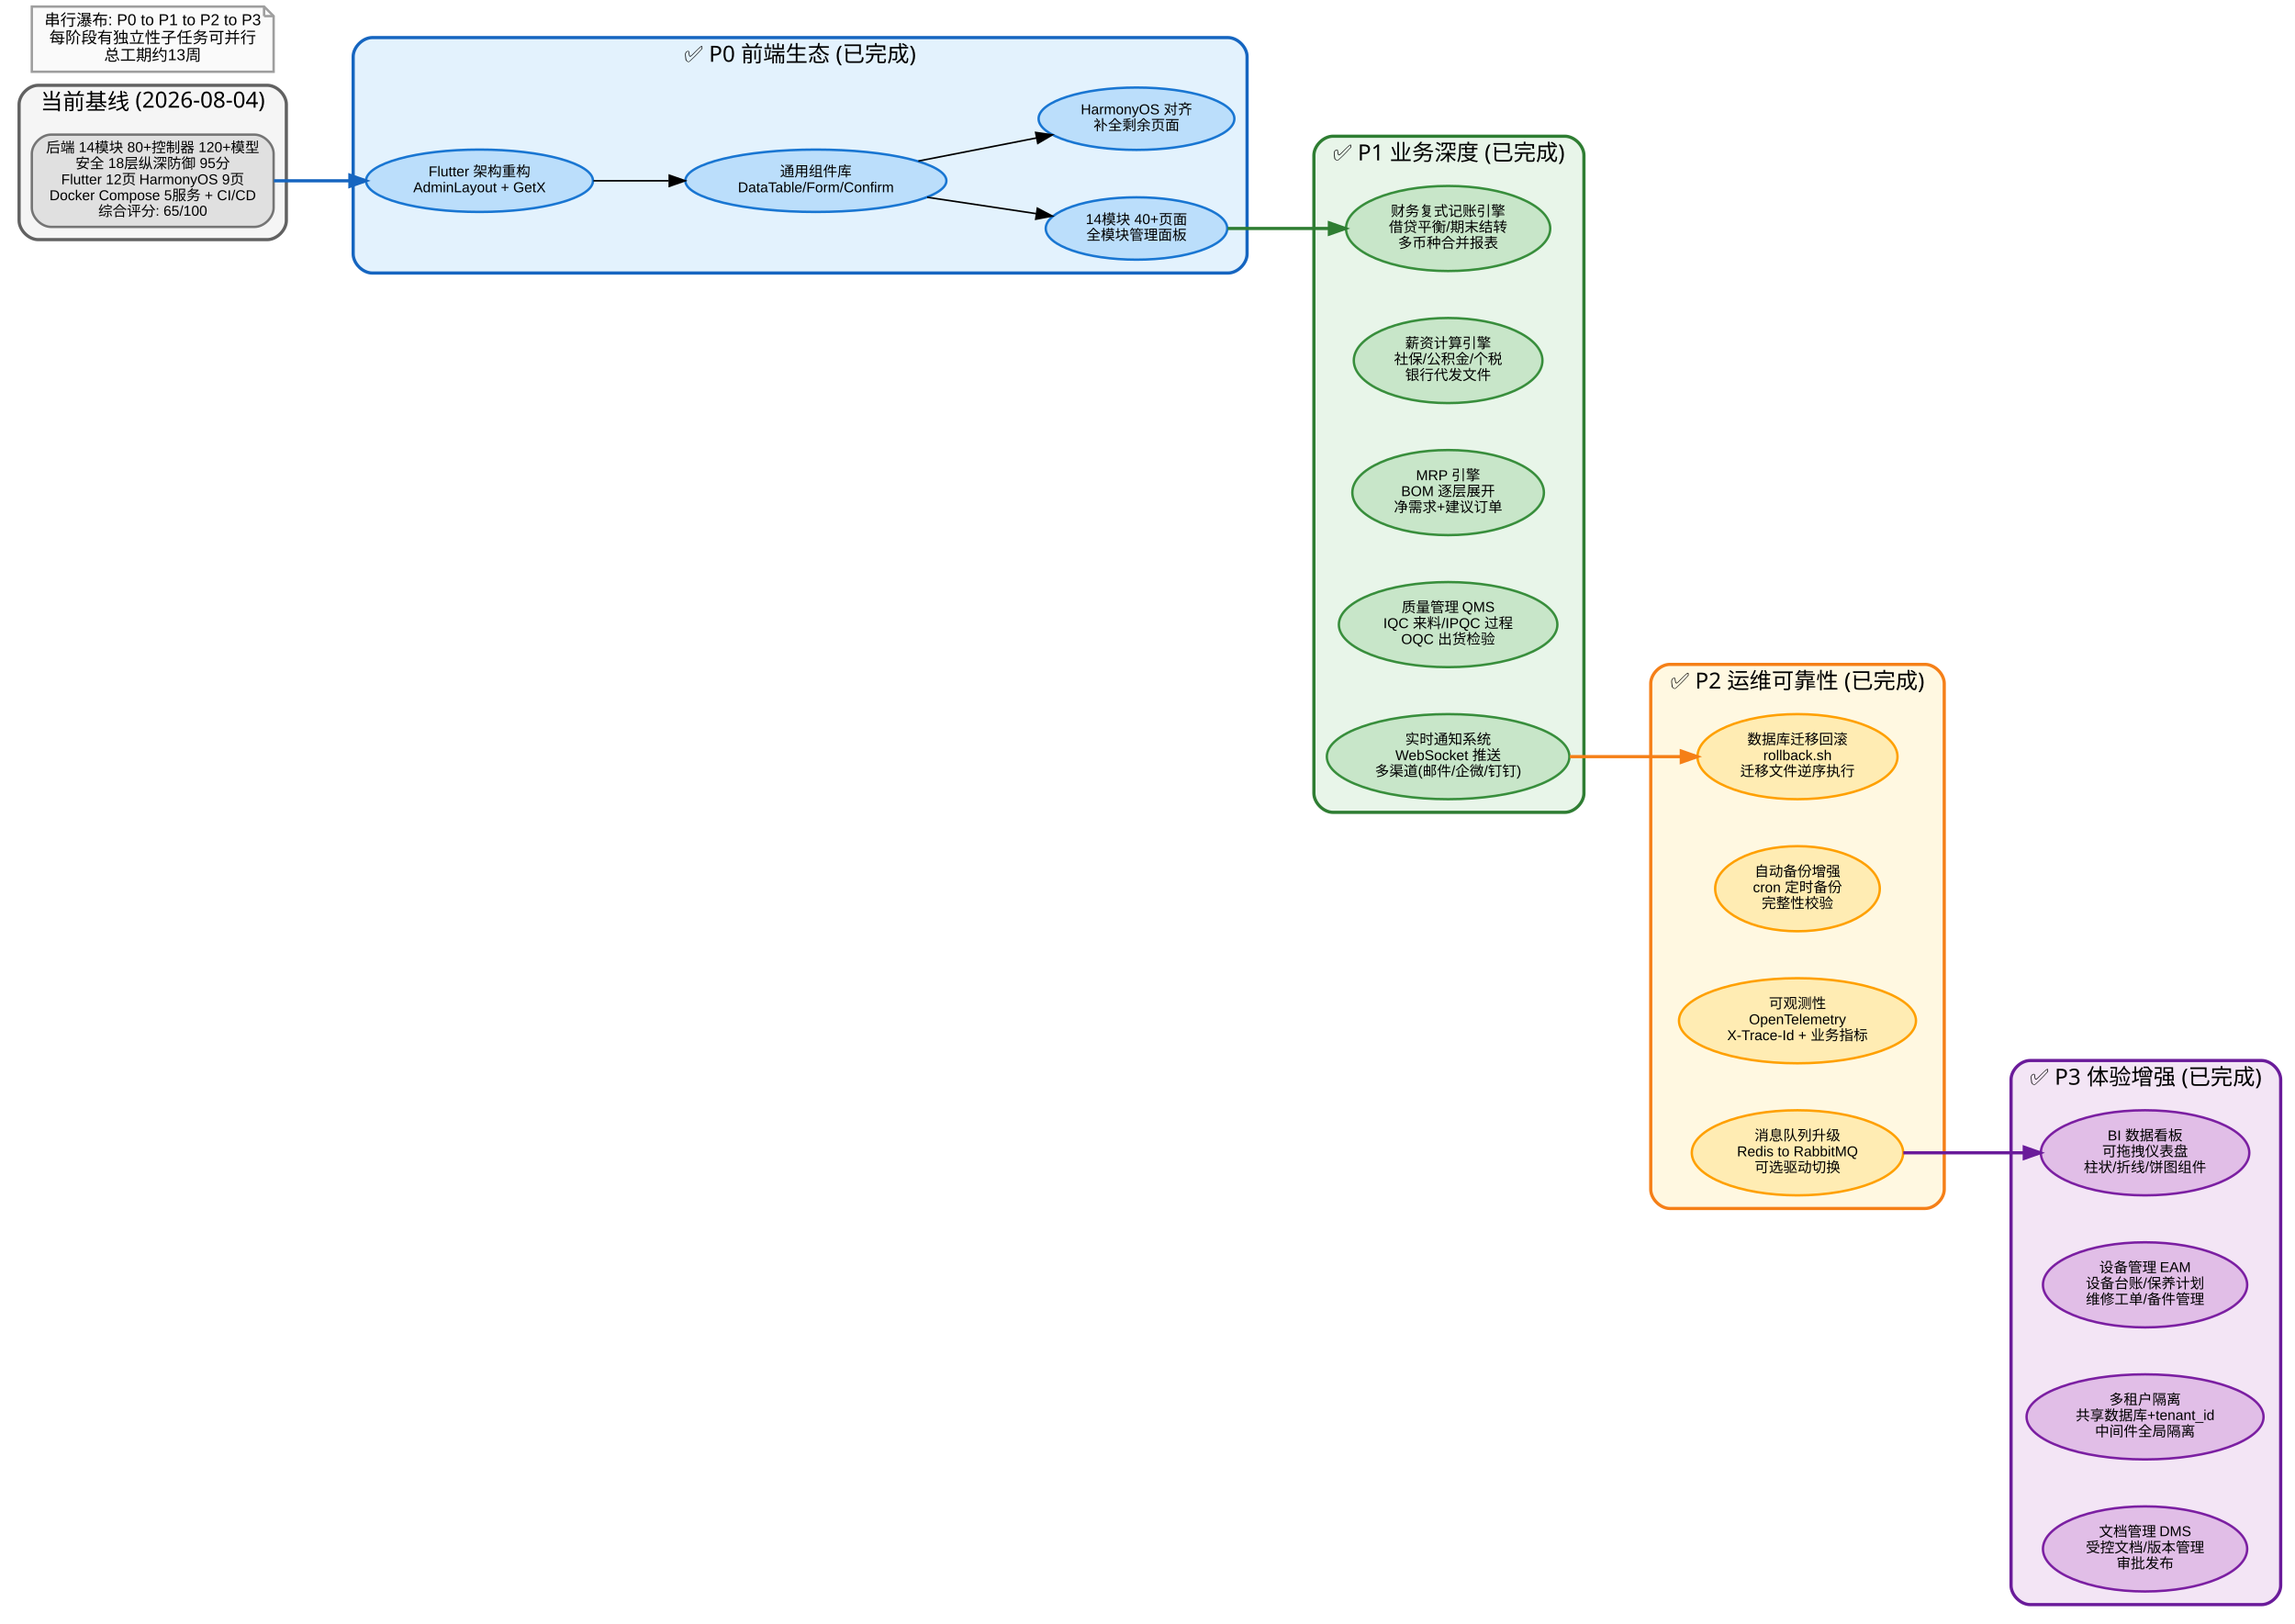
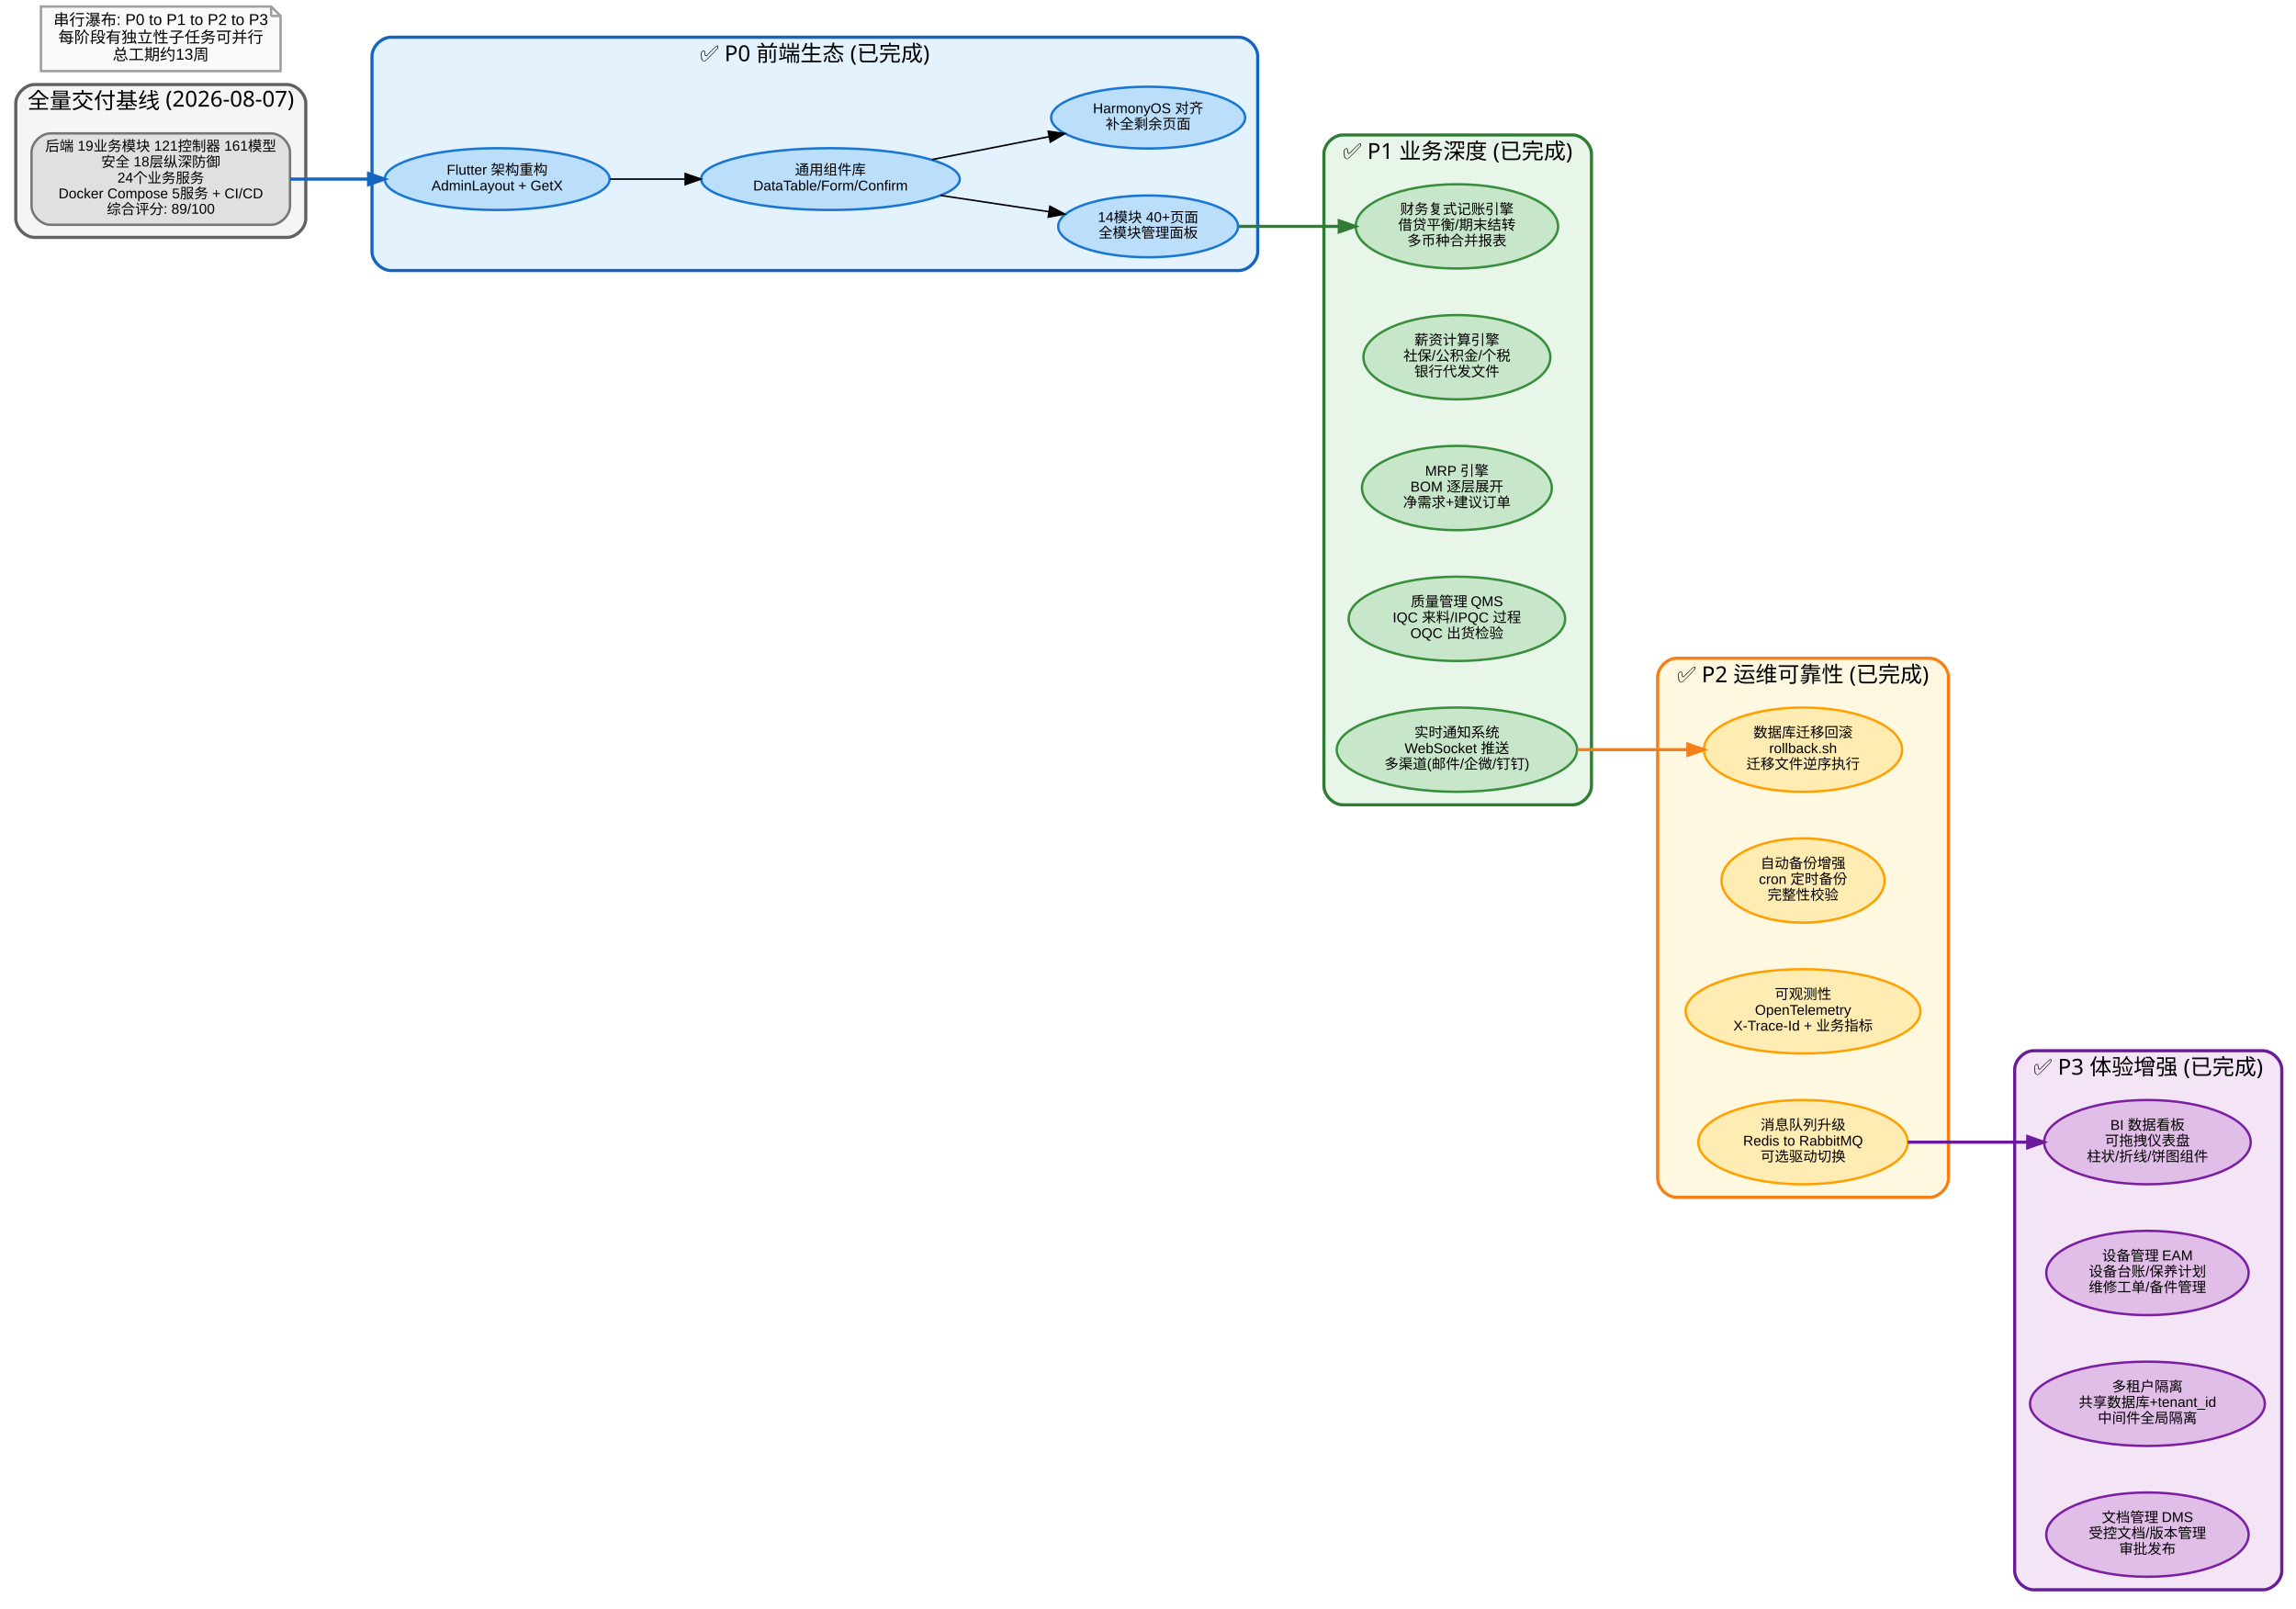
- <svg xmlns="http://www.w3.org/2000/svg" width="1443pt" height="1021pt" viewBox="0.00 0.00 1442.64 1020.50">
+ <svg xmlns="http://www.w3.org/2000/svg" width="1457pt" height="1021pt" viewBox="0.00 0.00 1456.64 1020.50">
  <g id="graph0" class="graph" transform="scale(1 1) rotate(0) translate(4 1016.5)">
    <g id="clust1" class="cluster">
-       <path fill="#e3f2fd" stroke="#1565c0" stroke-width="2" d="M230,-845C230,-845 767.92,-845 767.92,-845 773.92,-845 779.92,-851 779.92,-857 779.92,-857 779.92,-981 779.92,-981 779.92,-987 773.92,-993 767.92,-993 767.92,-993 230,-993 230,-993 224,-993 218,-987 218,-981 218,-981 218,-857 218,-857 218,-851 224,-845 230,-845" />
-       <text text-anchor="middle" x="498.96" y="-977.8" font-family="Arial Bold" font-size="14.00">✅ P0 前端生态 (已完成)</text>
+       <path fill="#e3f2fd" stroke="#1565c0" stroke-width="2" d="M244,-845C244,-845 781.92,-845 781.92,-845 787.92,-845 793.92,-851 793.92,-857 793.92,-857 793.92,-981 793.92,-981 793.92,-987 787.92,-993 781.92,-993 781.92,-993 244,-993 244,-993 238,-993 232,-987 232,-981 232,-981 232,-857 232,-857 232,-851 238,-845 244,-845" />
+       <text text-anchor="middle" x="512.96" y="-977.8" font-family="Arial Bold" font-size="14.00">✅ P0 前端生态 (已完成)</text>
    </g>
    <g id="clust2" class="cluster">
-       <path fill="#e8f5e9" stroke="#2e7d32" stroke-width="2" d="M833.92,-506C833.92,-506 979.66,-506 979.66,-506 985.66,-506 991.66,-512 991.66,-518 991.66,-518 991.66,-919 991.66,-919 991.66,-925 985.66,-931 979.66,-931 979.66,-931 833.92,-931 833.92,-931 827.92,-931 821.92,-925 821.92,-919 821.92,-919 821.92,-518 821.92,-518 821.92,-512 827.92,-506 833.92,-506" />
-       <text text-anchor="middle" x="906.79" y="-915.8" font-family="Arial Bold" font-size="14.00">✅ P1 业务深度 (已完成)</text>
+       <path fill="#e8f5e9" stroke="#2e7d32" stroke-width="2" d="M847.92,-506C847.92,-506 993.66,-506 993.66,-506 999.66,-506 1005.66,-512 1005.66,-518 1005.66,-518 1005.66,-919 1005.66,-919 1005.66,-925 999.66,-931 993.66,-931 993.66,-931 847.92,-931 847.92,-931 841.92,-931 835.92,-925 835.92,-919 835.92,-919 835.92,-518 835.92,-518 835.92,-512 841.92,-506 847.92,-506" />
+       <text text-anchor="middle" x="920.79" y="-915.8" font-family="Arial Bold" font-size="14.00">✅ P1 业务深度 (已完成)</text>
    </g>
    <g id="clust3" class="cluster">
-       <path fill="#fff8e1" stroke="#f57f17" stroke-width="2" d="M1045.66,-257C1045.66,-257 1206.15,-257 1206.15,-257 1212.15,-257 1218.15,-263 1218.15,-269 1218.15,-269 1218.15,-587 1218.15,-587 1218.15,-593 1212.15,-599 1206.15,-599 1206.15,-599 1045.66,-599 1045.66,-599 1039.66,-599 1033.66,-593 1033.66,-587 1033.66,-587 1033.66,-269 1033.66,-269 1033.66,-263 1039.66,-257 1045.66,-257" />
-       <text text-anchor="middle" x="1125.9" y="-583.8" font-family="Arial Bold" font-size="14.00">✅ P2 运维可靠性 (已完成)</text>
+       <path fill="#fff8e1" stroke="#f57f17" stroke-width="2" d="M1059.66,-257C1059.66,-257 1220.15,-257 1220.15,-257 1226.15,-257 1232.15,-263 1232.15,-269 1232.15,-269 1232.15,-587 1232.15,-587 1232.15,-593 1226.15,-599 1220.15,-599 1220.15,-599 1059.66,-599 1059.66,-599 1053.66,-599 1047.66,-593 1047.66,-587 1047.66,-587 1047.66,-269 1047.66,-269 1047.66,-263 1053.66,-257 1059.66,-257" />
+       <text text-anchor="middle" x="1139.9" y="-583.8" font-family="Arial Bold" font-size="14.00">✅ P2 运维可靠性 (已完成)</text>
    </g>
    <g id="clust4" class="cluster">
-       <path fill="#f3e5f5" stroke="#6a1b9a" stroke-width="2" d="M1272.15,-8C1272.15,-8 1417.64,-8 1417.64,-8 1423.64,-8 1429.64,-14 1429.64,-20 1429.64,-20 1429.64,-338 1429.64,-338 1429.64,-344 1423.64,-350 1417.64,-350 1417.64,-350 1272.15,-350 1272.15,-350 1266.15,-350 1260.15,-344 1260.15,-338 1260.15,-338 1260.15,-20 1260.15,-20 1260.15,-14 1266.15,-8 1272.15,-8" />
-       <text text-anchor="middle" x="1344.89" y="-334.8" font-family="Arial Bold" font-size="14.00">✅ P3 体验增强 (已完成)</text>
+       <path fill="#f3e5f5" stroke="#6a1b9a" stroke-width="2" d="M1286.15,-8C1286.15,-8 1431.64,-8 1431.64,-8 1437.64,-8 1443.64,-14 1443.64,-20 1443.64,-20 1443.64,-338 1443.64,-338 1443.64,-344 1437.64,-350 1431.64,-350 1431.64,-350 1286.15,-350 1286.15,-350 1280.15,-350 1274.15,-344 1274.15,-338 1274.15,-338 1274.15,-20 1274.15,-20 1274.15,-14 1280.15,-8 1286.15,-8" />
+       <text text-anchor="middle" x="1358.89" y="-334.8" font-family="Arial Bold" font-size="14.00">✅ P3 体验增强 (已完成)</text>
    </g>
    <g id="clust5" class="cluster">
-       <path fill="#f5f5f5" stroke="#616161" stroke-width="2" d="M20,-866C20,-866 164,-866 164,-866 170,-866 176,-872 176,-878 176,-878 176,-951 176,-951 176,-957 170,-963 164,-963 164,-963 20,-963 20,-963 14,-963 8,-957 8,-951 8,-951 8,-878 8,-878 8,-872 14,-866 20,-866" />
-       <text text-anchor="middle" x="92" y="-947.8" font-family="Arial Bold" font-size="14.00">当前基线 (2026-08-04)</text>
+       <path fill="#f5f5f5" stroke="#616161" stroke-width="2" d="M18,-866C18,-866 178,-866 178,-866 184,-866 190,-872 190,-878 190,-878 190,-951 190,-951 190,-957 184,-963 178,-963 178,-963 18,-963 18,-963 12,-963 6,-957 6,-951 6,-951 6,-878 6,-878 6,-872 12,-866 18,-866" />
+       <text text-anchor="middle" x="98" y="-947.8" font-family="Arial Bold" font-size="14.00">全量交付基线 (2026-08-07)</text>
    </g>
    <g id="node1" class="node">
-       <ellipse fill="#bbdefb" stroke="#1976d2" stroke-width="1.5" cx="297.42" cy="-903" rx="71.34" ry="19.6" />
-       <text text-anchor="middle" x="297.42" y="-905.8" font-family="Arial" font-size="9.00">Flutter 架构重构</text>
-       <text text-anchor="middle" x="297.42" y="-895.8" font-family="Arial" font-size="9.00">AdminLayout + GetX</text>
+       <ellipse fill="#bbdefb" stroke="#1976d2" stroke-width="1.5" cx="311.42" cy="-903" rx="71.34" ry="19.6" />
+       <text text-anchor="middle" x="311.42" y="-905.8" font-family="Arial" font-size="9.00">Flutter 架构重构</text>
+       <text text-anchor="middle" x="311.42" y="-895.8" font-family="Arial" font-size="9.00">AdminLayout + GetX</text>
    </g>
    <g id="node2" class="node">
-       <ellipse fill="#bbdefb" stroke="#1976d2" stroke-width="1.5" cx="508.86" cy="-903" rx="82.05" ry="19.6" />
-       <text text-anchor="middle" x="508.86" y="-905.8" font-family="Arial" font-size="9.00">通用组件库</text>
-       <text text-anchor="middle" x="508.86" y="-895.8" font-family="Arial" font-size="9.00">DataTable/Form/Confirm</text>
+       <ellipse fill="#bbdefb" stroke="#1976d2" stroke-width="1.5" cx="522.86" cy="-903" rx="82.05" ry="19.6" />
+       <text text-anchor="middle" x="522.86" y="-905.8" font-family="Arial" font-size="9.00">通用组件库</text>
+       <text text-anchor="middle" x="522.86" y="-895.8" font-family="Arial" font-size="9.00">DataTable/Form/Confirm</text>
    </g>
    <g id="edge1" class="edge">
-       <path fill="none" stroke="black" d="M369.03,-903C384.23,-903 400.5,-903 416.36,-903" />
-       <polygon fill="black" stroke="black" points="416.71,-906.5 426.71,-903 416.71,-899.5 416.71,-906.5" />
+       <path fill="none" stroke="black" d="M383.03,-903C398.23,-903 414.5,-903 430.36,-903" />
+       <polygon fill="black" stroke="black" points="430.71,-906.5 440.71,-903 430.71,-899.5 430.71,-906.5" />
    </g>
    <g id="node3" class="node">
-       <ellipse fill="#bbdefb" stroke="#1976d2" stroke-width="1.5" cx="710.4" cy="-873" rx="57.05" ry="19.6" />
-       <text text-anchor="middle" x="710.4" y="-875.8" font-family="Arial" font-size="9.00">14模块 40+页面</text>
-       <text text-anchor="middle" x="710.4" y="-865.8" font-family="Arial" font-size="9.00">全模块管理面板</text>
+       <ellipse fill="#bbdefb" stroke="#1976d2" stroke-width="1.5" cx="724.4" cy="-873" rx="57.05" ry="19.6" />
+       <text text-anchor="middle" x="724.4" y="-875.8" font-family="Arial" font-size="9.00">14模块 40+页面</text>
+       <text text-anchor="middle" x="724.4" y="-865.8" font-family="Arial" font-size="9.00">全模块管理面板</text>
    </g>
    <g id="edge2" class="edge">
-       <path fill="none" stroke="black" d="M578.81,-892.63C601.08,-889.29 625.62,-885.6 647.36,-882.33" />
-       <polygon fill="black" stroke="black" points="648.09,-885.76 657.46,-880.81 647.05,-878.84 648.09,-885.76" />
+       <path fill="none" stroke="black" d="M592.81,-892.63C615.08,-889.29 639.62,-885.6 661.36,-882.33" />
+       <polygon fill="black" stroke="black" points="662.09,-885.76 671.46,-880.81 661.05,-878.84 662.09,-885.76" />
    </g>
    <g id="node4" class="node">
-       <ellipse fill="#bbdefb" stroke="#1976d2" stroke-width="1.5" cx="710.4" cy="-942" rx="61.54" ry="19.6" />
-       <text text-anchor="middle" x="710.4" y="-944.8" font-family="Arial" font-size="9.00">HarmonyOS 对齐</text>
-       <text text-anchor="middle" x="710.4" y="-934.8" font-family="Arial" font-size="9.00">补全剩余页面</text>
+       <ellipse fill="#bbdefb" stroke="#1976d2" stroke-width="1.5" cx="724.4" cy="-942" rx="61.54" ry="19.6" />
+       <text text-anchor="middle" x="724.4" y="-944.8" font-family="Arial" font-size="9.00">HarmonyOS 对齐</text>
+       <text text-anchor="middle" x="724.4" y="-934.8" font-family="Arial" font-size="9.00">补全剩余页面</text>
    </g>
    <g id="edge3" class="edge">
-       <path fill="none" stroke="black" d="M573.27,-915.39C597.04,-920.04 623.99,-925.31 647.61,-929.92" />
-       <polygon fill="black" stroke="black" points="647.02,-933.37 657.51,-931.86 648.36,-926.5 647.02,-933.37" />
+       <path fill="none" stroke="black" d="M587.27,-915.39C611.04,-920.04 637.99,-925.31 661.61,-929.92" />
+       <polygon fill="black" stroke="black" points="661.02,-933.37 671.51,-931.86 662.36,-926.5 661.02,-933.37" />
    </g>
    <g id="node5" class="node">
-       <ellipse fill="#c8e6c9" stroke="#388e3c" stroke-width="1.5" cx="906.29" cy="-873" rx="64.19" ry="26.74" />
-       <text text-anchor="middle" x="906.29" y="-880.8" font-family="Arial" font-size="9.00">财务复式记账引擎</text>
-       <text text-anchor="middle" x="906.29" y="-870.8" font-family="Arial" font-size="9.00">借贷平衡/期末结转</text>
-       <text text-anchor="middle" x="906.29" y="-860.8" font-family="Arial" font-size="9.00">多币种合并报表</text>
+       <ellipse fill="#c8e6c9" stroke="#388e3c" stroke-width="1.5" cx="920.29" cy="-873" rx="64.19" ry="26.74" />
+       <text text-anchor="middle" x="920.29" y="-880.8" font-family="Arial" font-size="9.00">财务复式记账引擎</text>
+       <text text-anchor="middle" x="920.29" y="-870.8" font-family="Arial" font-size="9.00">借贷平衡/期末结转</text>
+       <text text-anchor="middle" x="920.29" y="-860.8" font-family="Arial" font-size="9.00">多币种合并报表</text>
    </g>
    <g id="edge5" class="edge">
-       <path fill="none" stroke="#2e7d32" stroke-width="2" d="M767.74,-873C787.63,-873 810.3,-873 831.43,-873" />
-       <polygon fill="#2e7d32" stroke="#2e7d32" stroke-width="2" points="831.65,-876.5 841.65,-873 831.65,-869.5 831.65,-876.5" />
+       <path fill="none" stroke="#2e7d32" stroke-width="2" d="M781.74,-873C801.63,-873 824.3,-873 845.43,-873" />
+       <polygon fill="#2e7d32" stroke="#2e7d32" stroke-width="2" points="845.65,-876.5 855.65,-873 845.65,-869.5 845.65,-876.5" />
    </g>
    <g id="node6" class="node">
-       <ellipse fill="#c8e6c9" stroke="#388e3c" stroke-width="1.5" cx="906.29" cy="-790" rx="59.29" ry="26.74" />
-       <text text-anchor="middle" x="906.29" y="-797.8" font-family="Arial" font-size="9.00">薪资计算引擎</text>
-       <text text-anchor="middle" x="906.29" y="-787.8" font-family="Arial" font-size="9.00">社保/公积金/个税</text>
-       <text text-anchor="middle" x="906.29" y="-777.8" font-family="Arial" font-size="9.00">银行代发文件</text>
+       <ellipse fill="#c8e6c9" stroke="#388e3c" stroke-width="1.5" cx="920.29" cy="-790" rx="59.29" ry="26.74" />
+       <text text-anchor="middle" x="920.29" y="-797.8" font-family="Arial" font-size="9.00">薪资计算引擎</text>
+       <text text-anchor="middle" x="920.29" y="-787.8" font-family="Arial" font-size="9.00">社保/公积金/个税</text>
+       <text text-anchor="middle" x="920.29" y="-777.8" font-family="Arial" font-size="9.00">银行代发文件</text>
    </g>
    <g id="node7" class="node">
-       <ellipse fill="#c8e6c9" stroke="#388e3c" stroke-width="1.5" cx="906.29" cy="-707" rx="60.21" ry="26.74" />
-       <text text-anchor="middle" x="906.29" y="-714.8" font-family="Arial" font-size="9.00">MRP 引擎</text>
-       <text text-anchor="middle" x="906.29" y="-704.8" font-family="Arial" font-size="9.00">BOM 逐层展开</text>
-       <text text-anchor="middle" x="906.29" y="-694.8" font-family="Arial" font-size="9.00">净需求+建议订单</text>
+       <ellipse fill="#c8e6c9" stroke="#388e3c" stroke-width="1.5" cx="920.29" cy="-707" rx="60.21" ry="26.74" />
+       <text text-anchor="middle" x="920.29" y="-714.8" font-family="Arial" font-size="9.00">MRP 引擎</text>
+       <text text-anchor="middle" x="920.29" y="-704.8" font-family="Arial" font-size="9.00">BOM 逐层展开</text>
+       <text text-anchor="middle" x="920.29" y="-694.8" font-family="Arial" font-size="9.00">净需求+建议订单</text>
    </g>
    <g id="node8" class="node">
-       <ellipse fill="#c8e6c9" stroke="#388e3c" stroke-width="1.5" cx="906.29" cy="-624" rx="68.68" ry="26.74" />
-       <text text-anchor="middle" x="906.29" y="-631.8" font-family="Arial" font-size="9.00">质量管理 QMS</text>
-       <text text-anchor="middle" x="906.29" y="-621.8" font-family="Arial" font-size="9.00">IQC 来料/IPQC 过程</text>
-       <text text-anchor="middle" x="906.29" y="-611.8" font-family="Arial" font-size="9.00">OQC 出货检验</text>
+       <ellipse fill="#c8e6c9" stroke="#388e3c" stroke-width="1.5" cx="920.29" cy="-624" rx="68.68" ry="26.74" />
+       <text text-anchor="middle" x="920.29" y="-631.8" font-family="Arial" font-size="9.00">质量管理 QMS</text>
+       <text text-anchor="middle" x="920.29" y="-621.8" font-family="Arial" font-size="9.00">IQC 来料/IPQC 过程</text>
+       <text text-anchor="middle" x="920.29" y="-611.8" font-family="Arial" font-size="9.00">OQC 出货检验</text>
    </g>
    <g id="node9" class="node">
-       <ellipse fill="#c8e6c9" stroke="#388e3c" stroke-width="1.5" cx="906.29" cy="-541" rx="76.24" ry="26.74" />
-       <text text-anchor="middle" x="906.29" y="-548.8" font-family="Arial" font-size="9.00">实时通知系统</text>
-       <text text-anchor="middle" x="906.29" y="-538.8" font-family="Arial" font-size="9.00">WebSocket 推送</text>
-       <text text-anchor="middle" x="906.29" y="-528.8" font-family="Arial" font-size="9.00">多渠道(邮件/企微/钉钉)</text>
+       <ellipse fill="#c8e6c9" stroke="#388e3c" stroke-width="1.5" cx="920.29" cy="-541" rx="76.24" ry="26.74" />
+       <text text-anchor="middle" x="920.29" y="-548.8" font-family="Arial" font-size="9.00">实时通知系统</text>
+       <text text-anchor="middle" x="920.29" y="-538.8" font-family="Arial" font-size="9.00">WebSocket 推送</text>
+       <text text-anchor="middle" x="920.29" y="-528.8" font-family="Arial" font-size="9.00">多渠道(邮件/企微/钉钉)</text>
    </g>
    <g id="node10" class="node">
-       <ellipse fill="#ffecb3" stroke="#ffa000" stroke-width="1.5" cx="1125.9" cy="-541" rx="62.87" ry="26.74" />
-       <text text-anchor="middle" x="1125.9" y="-548.8" font-family="Arial" font-size="9.00">数据库迁移回滚</text>
-       <text text-anchor="middle" x="1125.9" y="-538.8" font-family="Arial" font-size="9.00">rollback.sh</text>
-       <text text-anchor="middle" x="1125.9" y="-528.8" font-family="Arial" font-size="9.00">迁移文件逆序执行</text>
+       <ellipse fill="#ffecb3" stroke="#ffa000" stroke-width="1.5" cx="1139.9" cy="-541" rx="62.87" ry="26.74" />
+       <text text-anchor="middle" x="1139.9" y="-548.8" font-family="Arial" font-size="9.00">数据库迁移回滚</text>
+       <text text-anchor="middle" x="1139.9" y="-538.8" font-family="Arial" font-size="9.00">rollback.sh</text>
+       <text text-anchor="middle" x="1139.9" y="-528.8" font-family="Arial" font-size="9.00">迁移文件逆序执行</text>
    </g>
    <g id="edge6" class="edge">
-       <path fill="none" stroke="#f57f17" stroke-width="2" d="M982.79,-541C1005.46,-541 1030.27,-541 1052.73,-541" />
-       <polygon fill="#f57f17" stroke="#f57f17" stroke-width="2" points="1052.86,-544.5 1062.86,-541 1052.86,-537.5 1052.86,-544.5" />
+       <path fill="none" stroke="#f57f17" stroke-width="2" d="M996.79,-541C1019.46,-541 1044.27,-541 1066.73,-541" />
+       <polygon fill="#f57f17" stroke="#f57f17" stroke-width="2" points="1066.86,-544.5 1076.86,-541 1066.86,-537.5 1066.86,-544.5" />
    </g>
    <g id="node11" class="node">
-       <ellipse fill="#ffecb3" stroke="#ffa000" stroke-width="1.5" cx="1125.9" cy="-458" rx="51.74" ry="26.74" />
-       <text text-anchor="middle" x="1125.9" y="-465.8" font-family="Arial" font-size="9.00">自动备份增强</text>
-       <text text-anchor="middle" x="1125.9" y="-455.8" font-family="Arial" font-size="9.00">cron 定时备份</text>
-       <text text-anchor="middle" x="1125.9" y="-445.8" font-family="Arial" font-size="9.00">完整性校验</text>
+       <ellipse fill="#ffecb3" stroke="#ffa000" stroke-width="1.5" cx="1139.9" cy="-458" rx="51.74" ry="26.74" />
+       <text text-anchor="middle" x="1139.9" y="-465.8" font-family="Arial" font-size="9.00">自动备份增强</text>
+       <text text-anchor="middle" x="1139.9" y="-455.8" font-family="Arial" font-size="9.00">cron 定时备份</text>
+       <text text-anchor="middle" x="1139.9" y="-445.8" font-family="Arial" font-size="9.00">完整性校验</text>
    </g>
    <g id="node12" class="node">
-       <ellipse fill="#ffecb3" stroke="#ffa000" stroke-width="1.5" cx="1125.9" cy="-375" rx="74.49" ry="26.74" />
-       <text text-anchor="middle" x="1125.9" y="-382.8" font-family="Arial" font-size="9.00">可观测性</text>
-       <text text-anchor="middle" x="1125.9" y="-372.8" font-family="Arial" font-size="9.00">OpenTelemetry</text>
-       <text text-anchor="middle" x="1125.9" y="-362.8" font-family="Arial" font-size="9.00">X-Trace-Id + 业务指标</text>
+       <ellipse fill="#ffecb3" stroke="#ffa000" stroke-width="1.5" cx="1139.9" cy="-375" rx="74.49" ry="26.74" />
+       <text text-anchor="middle" x="1139.9" y="-382.8" font-family="Arial" font-size="9.00">可观测性</text>
+       <text text-anchor="middle" x="1139.9" y="-372.8" font-family="Arial" font-size="9.00">OpenTelemetry</text>
+       <text text-anchor="middle" x="1139.9" y="-362.8" font-family="Arial" font-size="9.00">X-Trace-Id + 业务指标</text>
    </g>
    <g id="node13" class="node">
-       <ellipse fill="#ffecb3" stroke="#ffa000" stroke-width="1.5" cx="1125.9" cy="-292" rx="66.44" ry="26.74" />
-       <text text-anchor="middle" x="1125.9" y="-299.8" font-family="Arial" font-size="9.00">消息队列升级</text>
-       <text text-anchor="middle" x="1125.9" y="-289.8" font-family="Arial" font-size="9.00">Redis to RabbitMQ</text>
-       <text text-anchor="middle" x="1125.9" y="-279.8" font-family="Arial" font-size="9.00">可选驱动切换</text>
+       <ellipse fill="#ffecb3" stroke="#ffa000" stroke-width="1.5" cx="1139.9" cy="-292" rx="66.44" ry="26.74" />
+       <text text-anchor="middle" x="1139.9" y="-299.8" font-family="Arial" font-size="9.00">消息队列升级</text>
+       <text text-anchor="middle" x="1139.9" y="-289.8" font-family="Arial" font-size="9.00">Redis to RabbitMQ</text>
+       <text text-anchor="middle" x="1139.9" y="-279.8" font-family="Arial" font-size="9.00">可选驱动切换</text>
    </g>
    <g id="node14" class="node">
-       <ellipse fill="#e1bee7" stroke="#7b1fa2" stroke-width="1.5" cx="1344.39" cy="-292" rx="65.52" ry="26.74" />
-       <text text-anchor="middle" x="1344.39" y="-299.8" font-family="Arial" font-size="9.00">BI 数据看板</text>
-       <text text-anchor="middle" x="1344.39" y="-289.8" font-family="Arial" font-size="9.00">可拖拽仪表盘</text>
-       <text text-anchor="middle" x="1344.39" y="-279.8" font-family="Arial" font-size="9.00">柱状/折线/饼图组件</text>
+       <ellipse fill="#e1bee7" stroke="#7b1fa2" stroke-width="1.5" cx="1358.39" cy="-292" rx="65.52" ry="26.74" />
+       <text text-anchor="middle" x="1358.39" y="-299.8" font-family="Arial" font-size="9.00">BI 数据看板</text>
+       <text text-anchor="middle" x="1358.39" y="-289.8" font-family="Arial" font-size="9.00">可拖拽仪表盘</text>
+       <text text-anchor="middle" x="1358.39" y="-279.8" font-family="Arial" font-size="9.00">柱状/折线/饼图组件</text>
    </g>
    <g id="edge7" class="edge">
-       <path fill="none" stroke="#6a1b9a" stroke-width="2" d="M1192.44,-292C1216.4,-292 1243.68,-292 1268.39,-292" />
-       <polygon fill="#6a1b9a" stroke="#6a1b9a" stroke-width="2" points="1268.45,-295.5 1278.45,-292 1268.45,-288.5 1268.45,-295.5" />
+       <path fill="none" stroke="#6a1b9a" stroke-width="2" d="M1206.44,-292C1230.4,-292 1257.68,-292 1282.39,-292" />
+       <polygon fill="#6a1b9a" stroke="#6a1b9a" stroke-width="2" points="1282.45,-295.5 1292.45,-292 1282.45,-288.5 1282.45,-295.5" />
    </g>
    <g id="node15" class="node">
-       <ellipse fill="#e1bee7" stroke="#7b1fa2" stroke-width="1.5" cx="1344.39" cy="-209" rx="64.19" ry="26.74" />
-       <text text-anchor="middle" x="1344.39" y="-216.8" font-family="Arial" font-size="9.00">设备管理 EAM</text>
-       <text text-anchor="middle" x="1344.39" y="-206.8" font-family="Arial" font-size="9.00">设备台账/保养计划</text>
-       <text text-anchor="middle" x="1344.39" y="-196.8" font-family="Arial" font-size="9.00">维修工单/备件管理</text>
+       <ellipse fill="#e1bee7" stroke="#7b1fa2" stroke-width="1.5" cx="1358.39" cy="-209" rx="64.19" ry="26.74" />
+       <text text-anchor="middle" x="1358.39" y="-216.8" font-family="Arial" font-size="9.00">设备管理 EAM</text>
+       <text text-anchor="middle" x="1358.39" y="-206.8" font-family="Arial" font-size="9.00">设备台账/保养计划</text>
+       <text text-anchor="middle" x="1358.39" y="-196.8" font-family="Arial" font-size="9.00">维修工单/备件管理</text>
    </g>
    <g id="node16" class="node">
-       <ellipse fill="#e1bee7" stroke="#7b1fa2" stroke-width="1.5" cx="1344.39" cy="-126" rx="74.49" ry="26.74" />
-       <text text-anchor="middle" x="1344.39" y="-133.8" font-family="Arial" font-size="9.00">多租户隔离</text>
-       <text text-anchor="middle" x="1344.39" y="-123.8" font-family="Arial" font-size="9.00">共享数据库+tenant_id</text>
-       <text text-anchor="middle" x="1344.39" y="-113.8" font-family="Arial" font-size="9.00">中间件全局隔离</text>
+       <ellipse fill="#e1bee7" stroke="#7b1fa2" stroke-width="1.5" cx="1358.39" cy="-126" rx="74.49" ry="26.74" />
+       <text text-anchor="middle" x="1358.39" y="-133.8" font-family="Arial" font-size="9.00">多租户隔离</text>
+       <text text-anchor="middle" x="1358.39" y="-123.8" font-family="Arial" font-size="9.00">共享数据库+tenant_id</text>
+       <text text-anchor="middle" x="1358.39" y="-113.8" font-family="Arial" font-size="9.00">中间件全局隔离</text>
    </g>
    <g id="node17" class="node">
-       <ellipse fill="#e1bee7" stroke="#7b1fa2" stroke-width="1.5" cx="1344.39" cy="-43" rx="64.19" ry="26.74" />
-       <text text-anchor="middle" x="1344.39" y="-50.8" font-family="Arial" font-size="9.00">文档管理 DMS</text>
-       <text text-anchor="middle" x="1344.39" y="-40.8" font-family="Arial" font-size="9.00">受控文档/版本管理</text>
-       <text text-anchor="middle" x="1344.39" y="-30.8" font-family="Arial" font-size="9.00">审批发布</text>
+       <ellipse fill="#e1bee7" stroke="#7b1fa2" stroke-width="1.5" cx="1358.39" cy="-43" rx="64.19" ry="26.74" />
+       <text text-anchor="middle" x="1358.39" y="-50.8" font-family="Arial" font-size="9.00">文档管理 DMS</text>
+       <text text-anchor="middle" x="1358.39" y="-40.8" font-family="Arial" font-size="9.00">受控文档/版本管理</text>
+       <text text-anchor="middle" x="1358.39" y="-30.8" font-family="Arial" font-size="9.00">审批发布</text>
    </g>
    <g id="node18" class="node">
-       <path fill="#e0e0e0" stroke="#757575" stroke-width="1.5" d="M156,-932C156,-932 28,-932 28,-932 22,-932 16,-926 16,-920 16,-920 16,-886 16,-886 16,-880 22,-874 28,-874 28,-874 156,-874 156,-874 162,-874 168,-880 168,-886 168,-886 168,-920 168,-920 168,-926 162,-932 156,-932" />
-       <text text-anchor="middle" x="92" y="-920.8" font-family="Arial" font-size="9.00">后端 14模块 80+控制器 120+模型</text>
-       <text text-anchor="middle" x="92" y="-910.8" font-family="Arial" font-size="9.00">安全 18层纵深防御 95分</text>
-       <text text-anchor="middle" x="92" y="-900.8" font-family="Arial" font-size="9.00">Flutter 12页 HarmonyOS 9页</text>
-       <text text-anchor="middle" x="92" y="-890.8" font-family="Arial" font-size="9.00">Docker Compose 5服务 + CI/CD</text>
-       <text text-anchor="middle" x="92" y="-880.8" font-family="Arial" font-size="9.00">综合评分: 65/100</text>
+       <path fill="#e0e0e0" stroke="#757575" stroke-width="1.5" d="M168,-932C168,-932 28,-932 28,-932 22,-932 16,-926 16,-920 16,-920 16,-886 16,-886 16,-880 22,-874 28,-874 28,-874 168,-874 168,-874 174,-874 180,-880 180,-886 180,-886 180,-920 180,-920 180,-926 174,-932 168,-932" />
+       <text text-anchor="middle" x="98" y="-920.8" font-family="Arial" font-size="9.00">后端 19业务模块 121控制器 161模型</text>
+       <text text-anchor="middle" x="98" y="-910.8" font-family="Arial" font-size="9.00">安全 18层纵深防御</text>
+       <text text-anchor="middle" x="98" y="-900.8" font-family="Arial" font-size="9.00">24个业务服务</text>
+       <text text-anchor="middle" x="98" y="-890.8" font-family="Arial" font-size="9.00">Docker Compose 5服务 + CI/CD</text>
+       <text text-anchor="middle" x="98" y="-880.8" font-family="Arial" font-size="9.00">综合评分: 89/100</text>
    </g>
    <g id="edge4" class="edge">
-       <path fill="none" stroke="#1565c0" stroke-width="2" d="M168.17,-903C183.67,-903 200.06,-903 215.75,-903" />
-       <polygon fill="#1565c0" stroke="#1565c0" stroke-width="2" points="215.94,-906.5 225.94,-903 215.94,-899.5 215.94,-906.5" />
+       <path fill="none" stroke="#1565c0" stroke-width="2" d="M180.13,-903C196.43,-903 213.55,-903 229.83,-903" />
+       <polygon fill="#1565c0" stroke="#1565c0" stroke-width="2" points="229.84,-906.5 239.84,-903 229.84,-899.5 229.84,-906.5" />
    </g>
    <g id="node19" class="node">
-       <polygon fill="#fafafa" stroke="#9e9e9e" stroke-width="1.5" points="162,-1012.5 16,-1012.5 16,-971.5 168,-971.5 168,-1006.5 162,-1012.5" />
-       <polyline fill="none" stroke="#9e9e9e" stroke-width="1.5" points="162,-1012.5 162,-1006.5 " />
-       <polyline fill="none" stroke="#9e9e9e" stroke-width="1.5" points="168,-1006.5 162,-1006.5 " />
-       <text text-anchor="middle" x="92" y="-1000.5" font-family="Arial" font-size="10.00">串行瀑布: P0 to P1 to P2 to P3</text>
-       <text text-anchor="middle" x="92" y="-989.5" font-family="Arial" font-size="10.00">每阶段有独立性子任务可并行</text>
-       <text text-anchor="middle" x="92" y="-978.5" font-family="Arial" font-size="10.00">总工期约13周</text>
+       <polygon fill="#fafafa" stroke="#9e9e9e" stroke-width="1.5" points="168,-1012.5 22,-1012.5 22,-971.5 174,-971.5 174,-1006.5 168,-1012.5" />
+       <polyline fill="none" stroke="#9e9e9e" stroke-width="1.5" points="168,-1012.5 168,-1006.5 " />
+       <polyline fill="none" stroke="#9e9e9e" stroke-width="1.5" points="174,-1006.5 168,-1006.5 " />
+       <text text-anchor="middle" x="98" y="-1000.5" font-family="Arial" font-size="10.00">串行瀑布: P0 to P1 to P2 to P3</text>
+       <text text-anchor="middle" x="98" y="-989.5" font-family="Arial" font-size="10.00">每阶段有独立性子任务可并行</text>
+       <text text-anchor="middle" x="98" y="-978.5" font-family="Arial" font-size="10.00">总工期约13周</text>
    </g>
  </g>
</svg>
